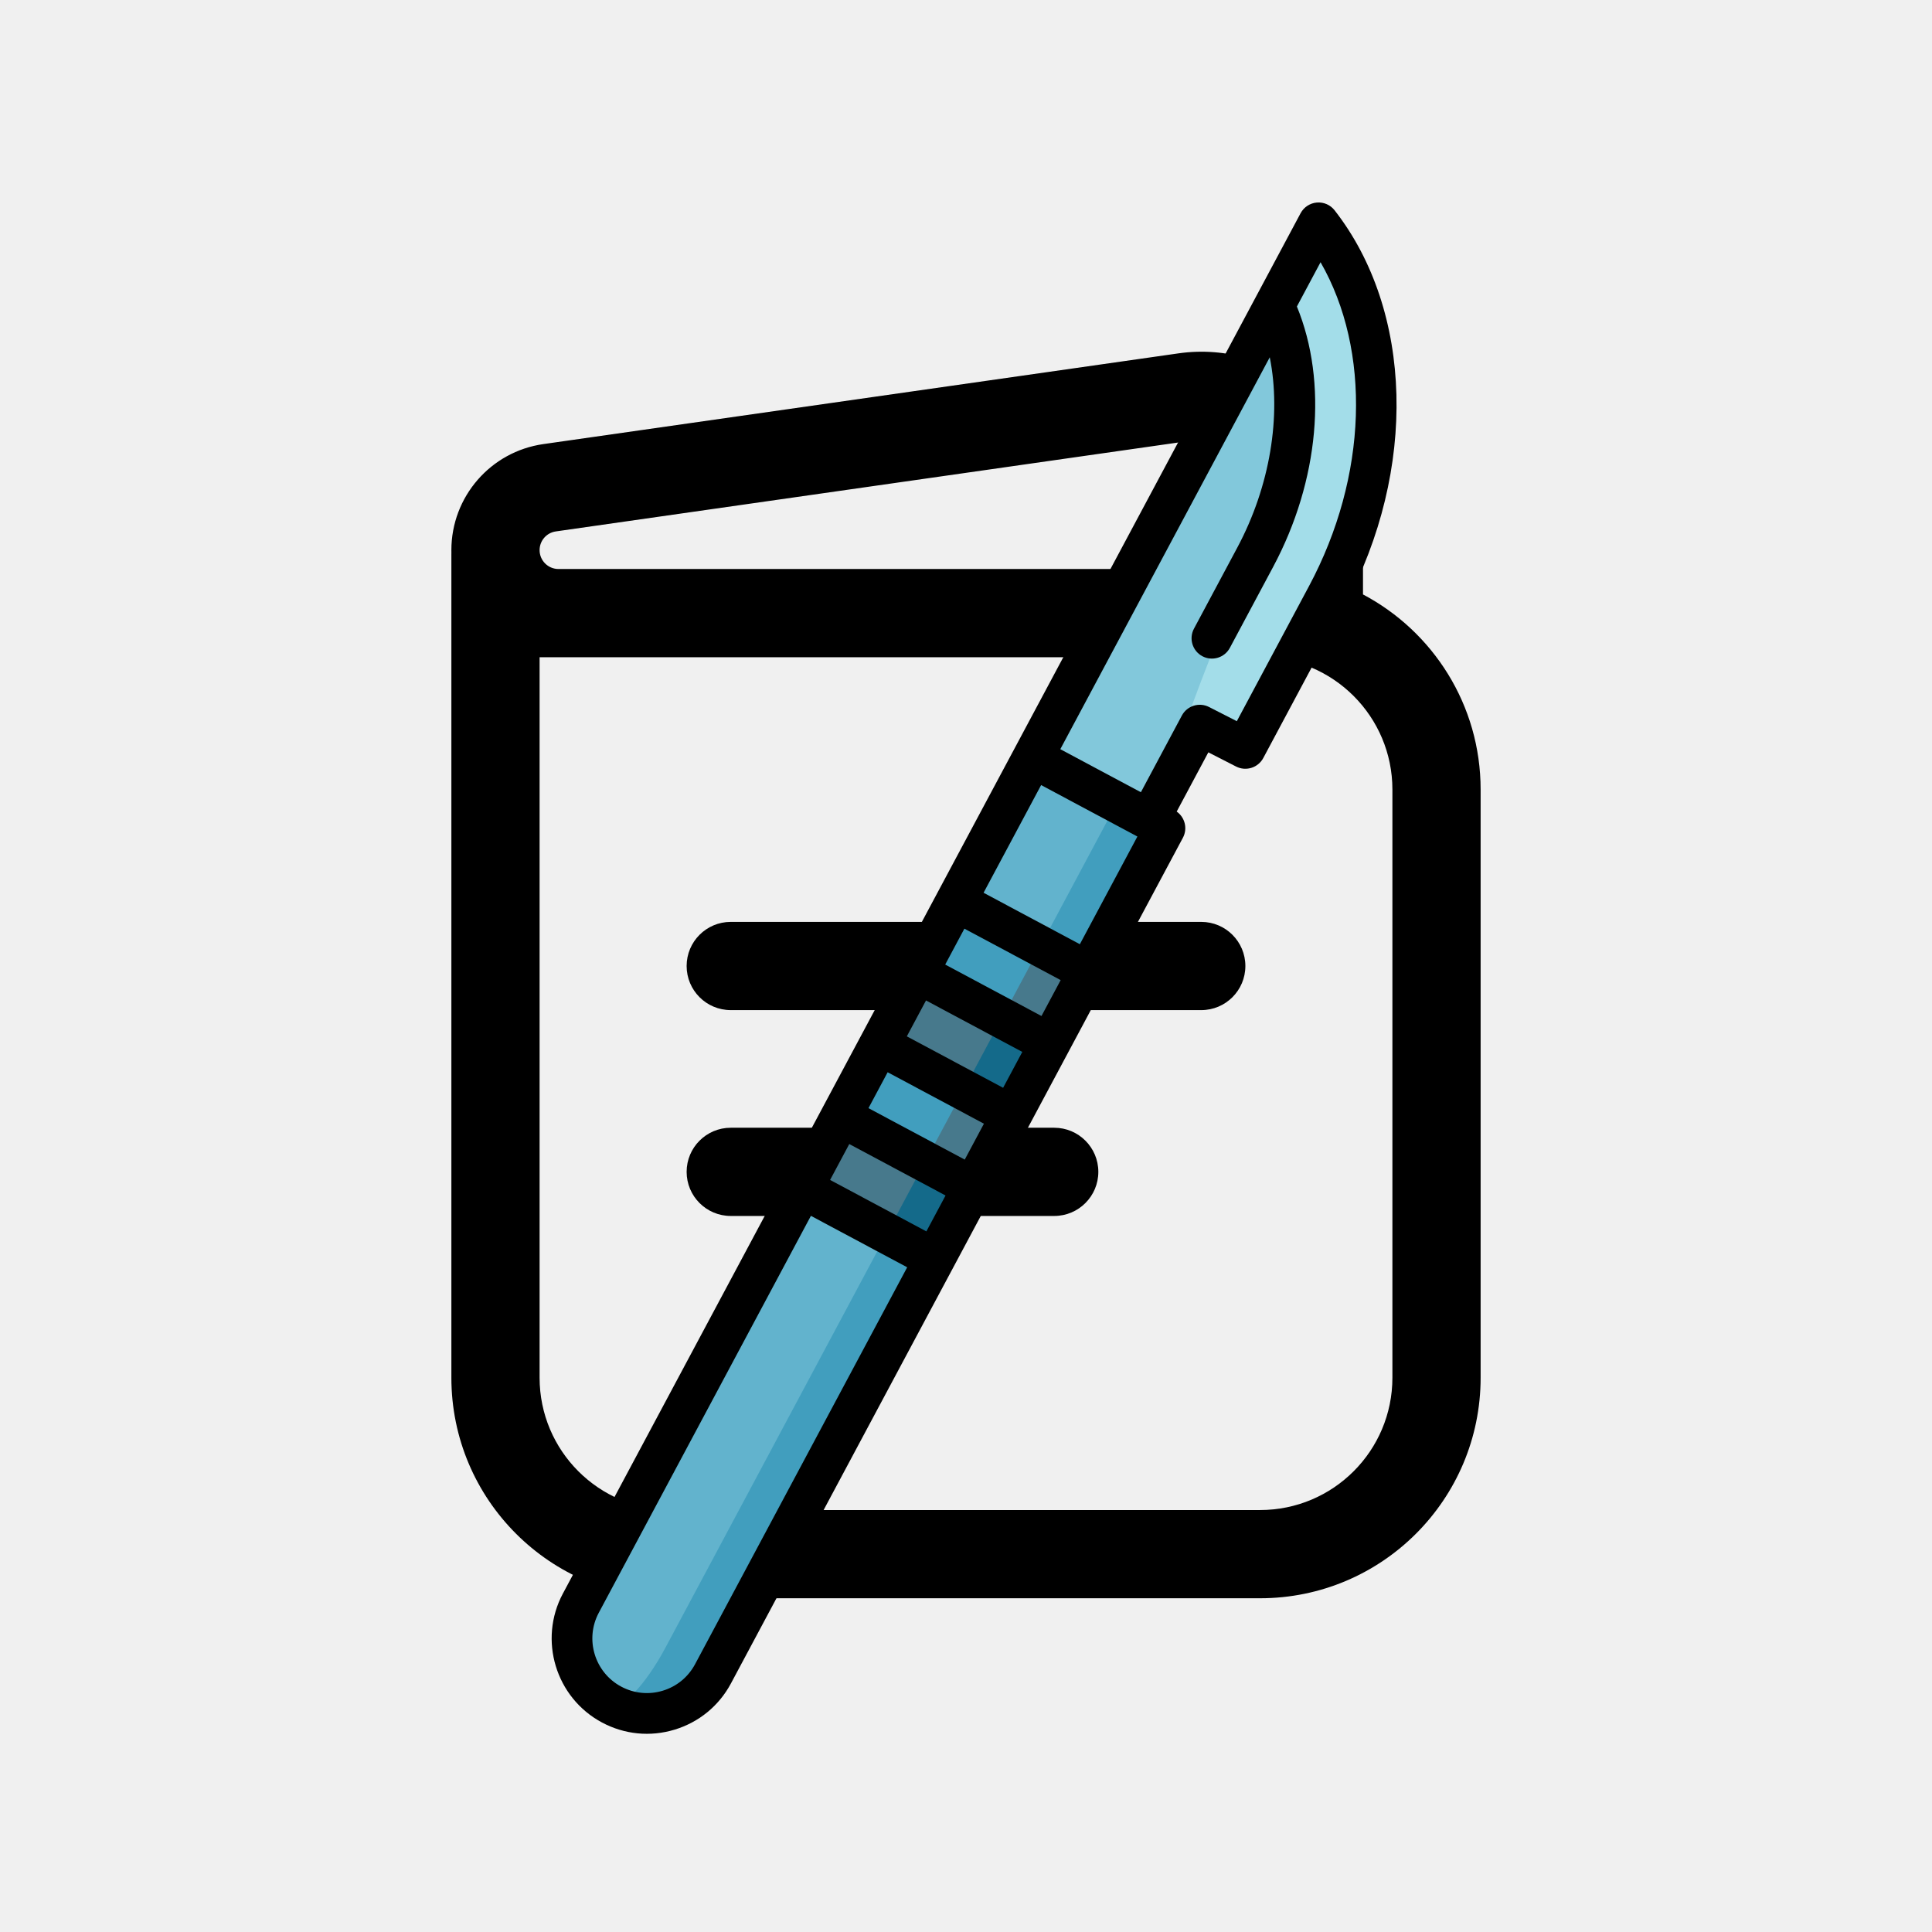
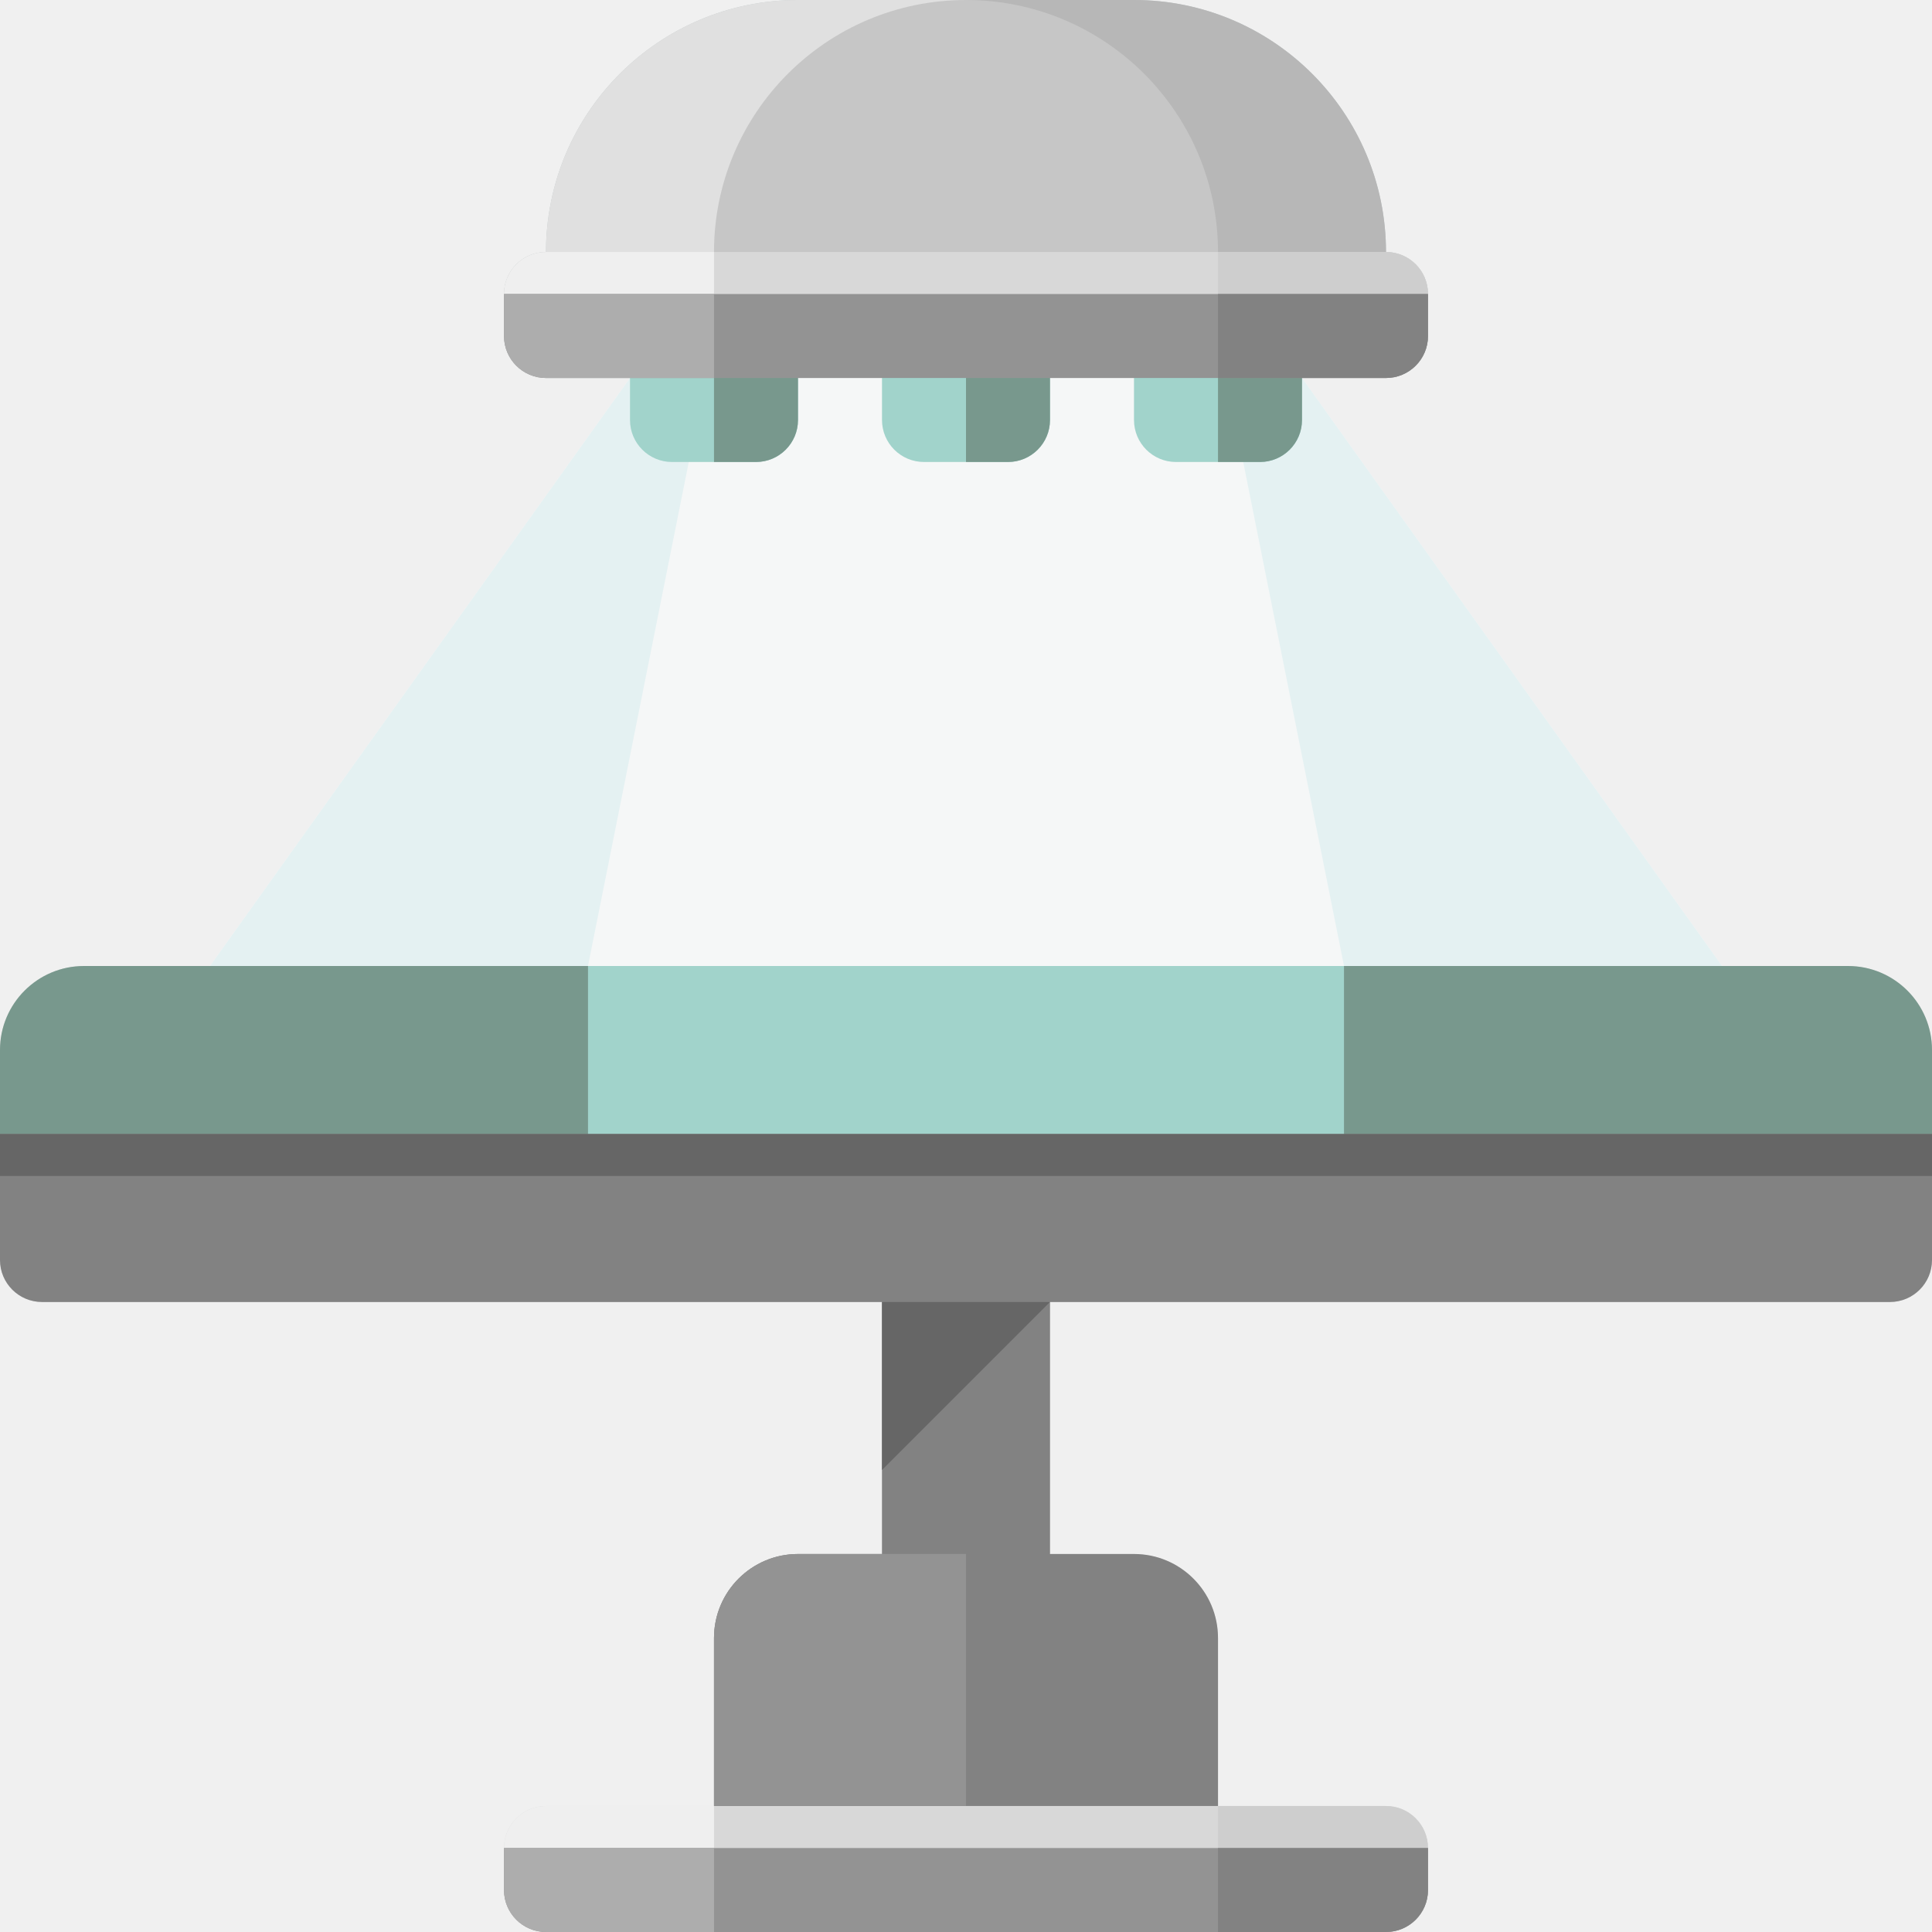
- <svg xmlns="http://www.w3.org/2000/svg" width="9070" height="9070" viewBox="0 0 9070 9070" fill="none">
-   <path fill-rule="evenodd" clip-rule="evenodd" d="M5532.06 1658.94C5989.5 1593.6 6398.75 1948.54 6398.75 2410.62V2790.68C6727.18 2964.29 6950.97 3309.35 6950.97 3706.68V6467.78C6950.97 7039.63 6487.41 7503.2 5915.56 7503.2H3154.44C2582.6 7503.2 2119.03 7039.63 2119.03 6467.78V2602.23C2119.03 2599.67 2119.07 2597.11 2119.17 2594.57C2119.07 2590.59 2119.03 2586.61 2119.03 2582.61C2119.03 2332.38 2303.02 2120.23 2550.74 2084.85L5532.06 1658.94ZM2533.19 3085.43V6467.78C2533.19 6810.9 2811.34 7089.03 3154.44 7089.03H5915.56C6258.65 7089.03 6536.81 6810.9 6536.81 6467.78V3706.68C6536.81 3363.57 6258.65 3085.43 5915.56 3085.43H2533.19ZM2621.85 2671.26H5984.58V2410.62C5984.58 2200.58 5798.57 2039.24 5590.63 2068.95L2609.31 2494.85C2565.63 2501.09 2533.19 2538.49 2533.19 2582.61C2533.19 2631.57 2572.89 2671.26 2621.85 2671.26ZM3223.47 4535C3223.47 4420.64 3316.19 4327.92 3430.56 4327.92H5639.44C5753.81 4327.92 5846.53 4420.64 5846.53 4535C5846.53 4649.39 5753.81 4742.08 5639.44 4742.08H3430.56C3316.19 4742.08 3223.47 4649.39 3223.47 4535ZM3223.47 5501.39C3223.47 5387.02 3316.19 5294.31 3430.56 5294.31H4949.17C5063.53 5294.31 5156.25 5387.02 5156.25 5501.39C5156.25 5615.78 5063.53 5708.47 4949.17 5708.47H3430.56C3316.19 5708.47 3223.47 5615.78 3223.47 5501.39Z" fill="black" stroke="black" stroke-width="0.007" />
-   <g clip-path="url(#clip0_38_73)">
-     <path d="M6190.07 1046L5982.32 1434.71C5982.44 1434.78 5509.34 3333.46 5509.34 3333.46L5846.39 3513.58C5846.39 3513.58 6004.3 3218.11 6229.94 2795.9C6561.73 2175.08 6527.28 1477.96 6190.07 1046Z" fill="#A3DDE9" />
-     <path d="M4058.85 5445.41L2871.28 8002.33C3042.61 8093.9 3255.74 8029.13 3347.3 7857.8L4388.14 5910.27L4058.85 5445.41Z" fill="#419EBE" />
-     <path d="M5269.83 3781.62L5468.91 3888.02L5108.65 4562.09L4539.19 4546.62L5244.21 3767.93L5269.83 3781.62Z" fill="#419EBE" />
-     <path d="M4283.53 5565.5L3122.61 7737.73C3031.05 7909.06 2918.46 8027.56 2871.28 8002.33C2699.95 7910.77 2635.25 7697.52 2726.82 7526.18L3767.65 5578.66L4283.53 5565.5Z" fill="#62B3CD" />
-     <path d="M5244.21 3767.93L4763.88 4666.7L4488.15 4230.49L4848.42 3556.4L5244.21 3767.93Z" fill="#62B3CD" />
-     <path d="M5108.65 4562.09L4928.53 4899.13L4531.44 4831.36L4883.97 4442L5108.65 4562.09Z" fill="#47798C" />
-     <path d="M4883.97 4442.01L4643.8 4891.4L4308.04 4567.53L4488.15 4230.49L4883.97 4442.01Z" fill="#419EBE" />
-     <path d="M5409.93 3856.5L5244.21 3767.93L4848.42 3556.41L5982.32 1434.72C6134.82 1760.16 6125.38 2180.79 5892.9 2615.79C5660.42 3050.77 5409.93 3856.5 5409.93 3856.5Z" fill="#82C8DB" />
-     <path d="M4928.53 4899.13L4748.41 5236.19L4351.31 5168.41L4703.84 4779.05L4928.53 4899.13Z" fill="#146A8A" />
-     <path d="M4748.41 5236.19L4568.27 5573.22L4171.19 5505.45L4523.7 5116.11L4748.41 5236.19Z" fill="#47798C" />
-     <path d="M4703.84 4779.05L4463.66 5228.45L4127.91 4904.57L4308.04 4567.53L4703.84 4779.05Z" fill="#47798C" />
-     <path d="M4523.7 5116.11L4283.53 5565.5L3947.78 5241.6L4127.91 4904.57L4523.7 5116.11Z" fill="#419EBE" />
-     <path d="M4568.27 5573.22L4388.14 5910.27L4163.46 5790.18L4141.16 5561.62L4343.58 5453.15L4568.27 5573.22Z" fill="#146A8A" />
-     <path d="M4163.47 5790.19L4343.6 5453.15L3947.81 5241.63L3767.68 5578.66L4163.47 5790.19Z" fill="#47798C" />
-     <path d="M6265.38 987.222C6245.49 961.742 6214.06 948.07 6181.86 950.828C6149.73 953.658 6121.05 972.466 6105.8 1000.98L4764.2 3511.29L2642.56 7481.16C2526.33 7698.69 2608.73 7970.24 2826.24 8086.5C2931.63 8142.82 3052.62 8154.73 3166.95 8120.04C3166.94 8120.05 3166.96 8120.04 3166.95 8120.04C3281.28 8085.36 3375.27 8008.23 3431.6 7902.85L5553.24 3932.99C5576.2 3890.01 5562.92 3837.44 5524.13 3810.03L5672.71 3531.99L5802.93 3598.56C5849.3 3622.28 5906.12 3604.49 5930.69 3558.53L6314.2 2840.92C6654.08 2204.98 6634.46 1460.03 6265.38 987.222ZM4889.36 4769.78L4437.39 4528.22L4527.44 4359.72L4979.42 4601.28L4889.36 4769.78ZM4709.24 5106.83L4257.25 4865.29L4347.31 4696.77L4799.29 4938.34L4709.24 5106.83ZM4529.12 5443.86L4077.13 5202.31L4167.18 5033.81L4619.17 5275.35L4529.12 5443.86ZM4348.98 5780.91L3897 5539.35L3987.05 5370.85L4439.03 5612.41L4348.98 5780.91ZM3263.07 7812.79C3230.81 7873.17 3176.98 7917.35 3111.48 7937.22C3045.99 7957.1 2976.66 7950.27 2916.3 7917.99C2791.69 7851.39 2744.48 7695.85 2811.08 7571.25L3806.93 5707.89L4258.9 5949.45L3263.07 7812.79ZM5069.5 4432.73L4617.51 4191.18L4887.71 3685.61L5339.68 3927.17L5069.5 4432.73ZM6145.67 2750.87L5806.38 3385.73L5676.17 3319.16C5629.8 3295.43 5572.98 3313.23 5548.41 3359.19L5355.98 3719.25L4977.76 3517.12L5961.04 1677.27C6016.1 1952.17 5962.8 2282.3 5808.66 2570.74L5605.26 2951.3C5580.38 2997.84 5597.94 3055.72 5644.48 3080.59C5667.75 3093.03 5693.85 3094.85 5717.25 3087.75C5740.64 3080.65 5761.34 3064.63 5773.78 3041.37L5977.18 2660.78C6193.13 2256.7 6234.16 1793.76 6088.41 1438.94L6199.52 1231.04C6437.53 1645.56 6421.15 2235.43 6145.67 2750.87Z" fill="black" />
+ <svg xmlns="http://www.w3.org/2000/svg" height="800px" width="800px" version="1.1" id="Layer_1" viewBox="0 0 460 460" xml:space="preserve">
+   <g id="XMLID_3028_">
+     <path id="XMLID_497_" style="fill:#F5F7F7;" d="M460,250v20v10v20c0,5.523-4.477,10-10,10H250v60h20c11.046,0,20,8.954,20,20v40h40   c5.523,0,10,4.477,10,10v10c0,5.523-4.477,10-10,10h-40H170h-40c-5.523,0-10-4.477-10-10v-10c0-5.523,4.477-10,10-10h40v-40   c0-11.046,8.954-20,20-20h20v-20v-40H10c-5.523,0-10-4.477-10-10v-20v-10v-20c0-11.046,8.954-20,20-20h30L150,90h-20   c-5.523,0-10-4.477-10-10V70c0-5.523,4.477-10,10-10l0,0c0-33.137,26.863-60,60-60h40h40c33.137,0,60,26.863,60,60l0,0   c5.523,0,10,4.477,10,10v10c0,5.523-4.477,10-10,10h-20l100,140h30C451.046,230,460,238.954,460,250z" />
+     <path id="XMLID_535_" style="fill:#D8D8D8;" d="M460,250v20v10v20c0,5.523-4.477,10-10,10H250v60h20c11.046,0,20,8.954,20,20v40h40   c5.523,0,10,4.477,10,10v10c0,5.523-4.477,10-10,10h-40H170h-40c-5.523,0-10-4.477-10-10v-10c0-5.523,4.477-10,10-10h40v-40   c0-11.046,8.954-20,20-20h20v-20v-40H10c-5.523,0-10-4.477-10-10v-20v-10v-20c0-11.046,8.954-20,20-20h120h180h120   C451.046,230,460,238.954,460,250z" />
+     <path id="XMLID_1237_" style="fill:#EFEFEF;" d="M170,430v10v20h-40c-5.523,0-10-4.477-10-10v-10c0-5.523,4.477-10,10-10H170z" />
+     <path id="XMLID_1230_" style="fill:#CECECE;" d="M330,430c5.523,0,10,4.477,10,10v10c0,5.523-4.477,10-10,10h-40v-20v-10H330z" />
+     <path id="XMLID_1809_" style="fill:#939393;" d="M340,440v10c0,5.523-4.477,10-10,10h-40H170h-40c-5.523,0-10-4.477-10-10v-10h50   h120H340z" />
+     <path id="XMLID_1817_" style="fill:#ADADAD;" d="M170,460h-40c-5.523,0-10-4.477-10-10v-10h50V460z" />
+     <path id="XMLID_1818_" style="fill:#828282;" d="M290,440h50v10c0,5.523-4.477,10-10,10h-40V440z" />
+     <path id="XMLID_1726_" style="fill:#E4F1F2;" d="M410,230v20H50v-20L150,90h-20c-5.523,0-10-4.477-10-10V70c0-5.523,4.477-10,10-10   c0-33.137,26.863-60,60-60h40h40c33.137,0,60,26.863,60,60c5.523,0,10,4.477,10,10v10c0,5.523-4.477,10-10,10h-20L410,230z" />
+     <path id="XMLID_832_" style="fill:#F5F7F7;" d="M320,230v20H140v-20l30-150h120L320,230z" />
+     <path id="XMLID_1728_" style="fill:#78988D;" d="M460,250v30H0v-30c0-11.046,8.954-20,20-20h420C451.046,230,460,238.954,460,250z" />
+     <path id="XMLID_1785_" style="fill:#A1D3CB;" d="M320,230v50H140v-50H320z" />
+     <path id="XMLID_1803_" style="fill:#828282;" d="M460,270v30c0,5.523-4.477,10-10,10H250v60h20c11.046,0,20,8.954,20,20v40h-60h-60   v-40c0-11.046,8.954-20,20-20h20v-60H10c-5.523,0-10-4.477-10-10v-30H460z" />
+     <path id="XMLID_1238_" style="fill:#939393;" d="M230,430h-60v-40c0-11.046,8.954-20,20-20h40V430z" />
+     <path id="XMLID_1819_" style="fill:#666666;" d="M210,350L210,350v-40h40L210,350z" />
+     <path id="XMLID_1829_" style="fill:#666666;" d="M460,280H0v-10h460V280z" />
+     <path id="XMLID_1277_" style="fill:#C6C6C6;" d="M340,70h-50H170h-50c0-5.523,4.477-10,10-10l0,0c0-33.137,26.863-60,60-60h40l0,0   l0,0h40c33.137,0,60,26.863,60,60l0,0C335.523,60,340,64.477,340,70z" />
+     <path id="XMLID_1831_" style="fill:#E0E0E0;" d="M230,0c-33.137,0-60,26.863-60,60v10h-40V60c0-33.137,26.863-60,60-60H230z" />
+     <path id="XMLID_1897_" style="fill:#B7B7B7;" d="M270,0c33.137,0,60,26.863,60,60v10h-40V60c0-33.137-26.863-60-60-60H270z" />
+     <path id="XMLID_1805_" style="fill:#D8D8D8;" d="M340,70v10c0,5.523-4.477,10-10,10h-40H170h-40c-5.523,0-10-4.477-10-10V70   c0-5.523,4.477-10,10-10h40h120h40C335.523,60,340,64.477,340,70z" />
+     <path id="XMLID_1899_" style="fill:#EFEFEF;" d="M170,60v10v20h-40c-5.523,0-10-4.477-10-10V70c0-5.523,4.477-10,10-10H170z" />
+     <path id="XMLID_1926_" style="fill:#CECECE;" d="M340,70v10c0,5.523-4.477,10-10,10h-40V70V60h40C335.523,60,340,64.477,340,70z" />
+     <path id="XMLID_1560_" style="fill:#A1D3CB;" d="M190,80v20c0,5.523-4.477,10-10,10h-10h-10c-5.523,0-10-4.477-10-10V80h20H190z" />
+     <path id="XMLID_1575_" style="fill:#78988D;" d="M190,80v20c0,5.523-4.477,10-10,10h-10V80H190z" />
+     <path id="XMLID_1598_" style="fill:#A1D3CB;" d="M250,80v20c0,5.523-4.477,10-10,10h-10h-10c-5.523,0-10-4.477-10-10V80h20H250z" />
+     <path id="XMLID_1656_" style="fill:#78988D;" d="M250,80v20c0,5.523-4.477,10-10,10h-10V80H250z" />
+     <path id="XMLID_1669_" style="fill:#A1D3CB;" d="M310,80v20c0,5.523-4.477,10-10,10h-10h-10c-5.523,0-10-4.477-10-10V80h20H310z" />
+     <path id="XMLID_1686_" style="fill:#78988D;" d="M310,80v20c0,5.523-4.477,10-10,10h-10V80H310z" />
+     <path id="XMLID_1668_" style="fill:#939393;" d="M340,70v10c0,5.523-4.477,10-10,10h-40H170h-40c-5.523,0-10-4.477-10-10V70h50h120   H340z" />
+     <path id="XMLID_226_" style="fill:#ADADAD;" d="M170,90h-40c-5.523,0-10-4.477-10-10V70h50V90z" />
+     <path id="XMLID_1673_" style="fill:#828282;" d="M330,90h-40V70h50v10C340,85.523,335.523,90,330,90z" />
  </g>
-   <defs>
-     <clipPath id="clip0_38_73">
-       <rect width="5987.1" height="5987.1" fill="white" transform="translate(801 2581.3) rotate(-16.8783)" />
-     </clipPath>
-   </defs>
</svg>
